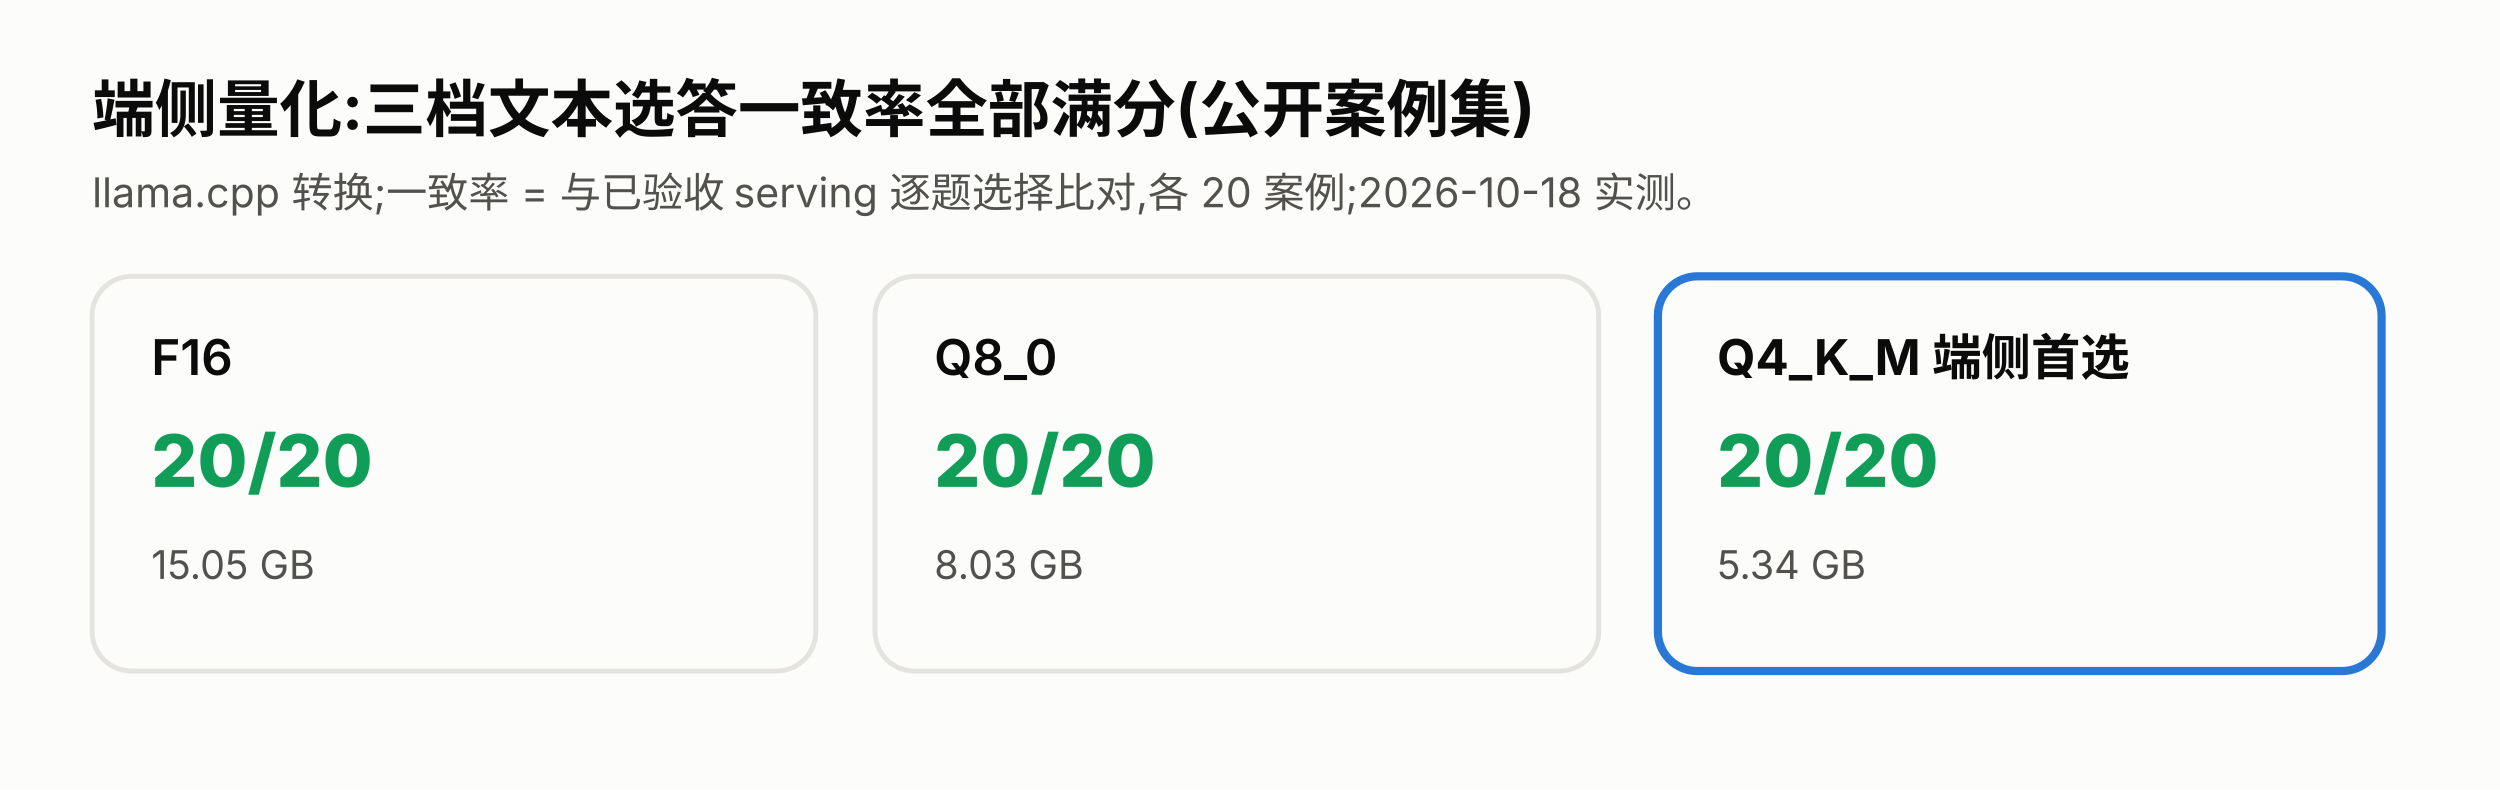
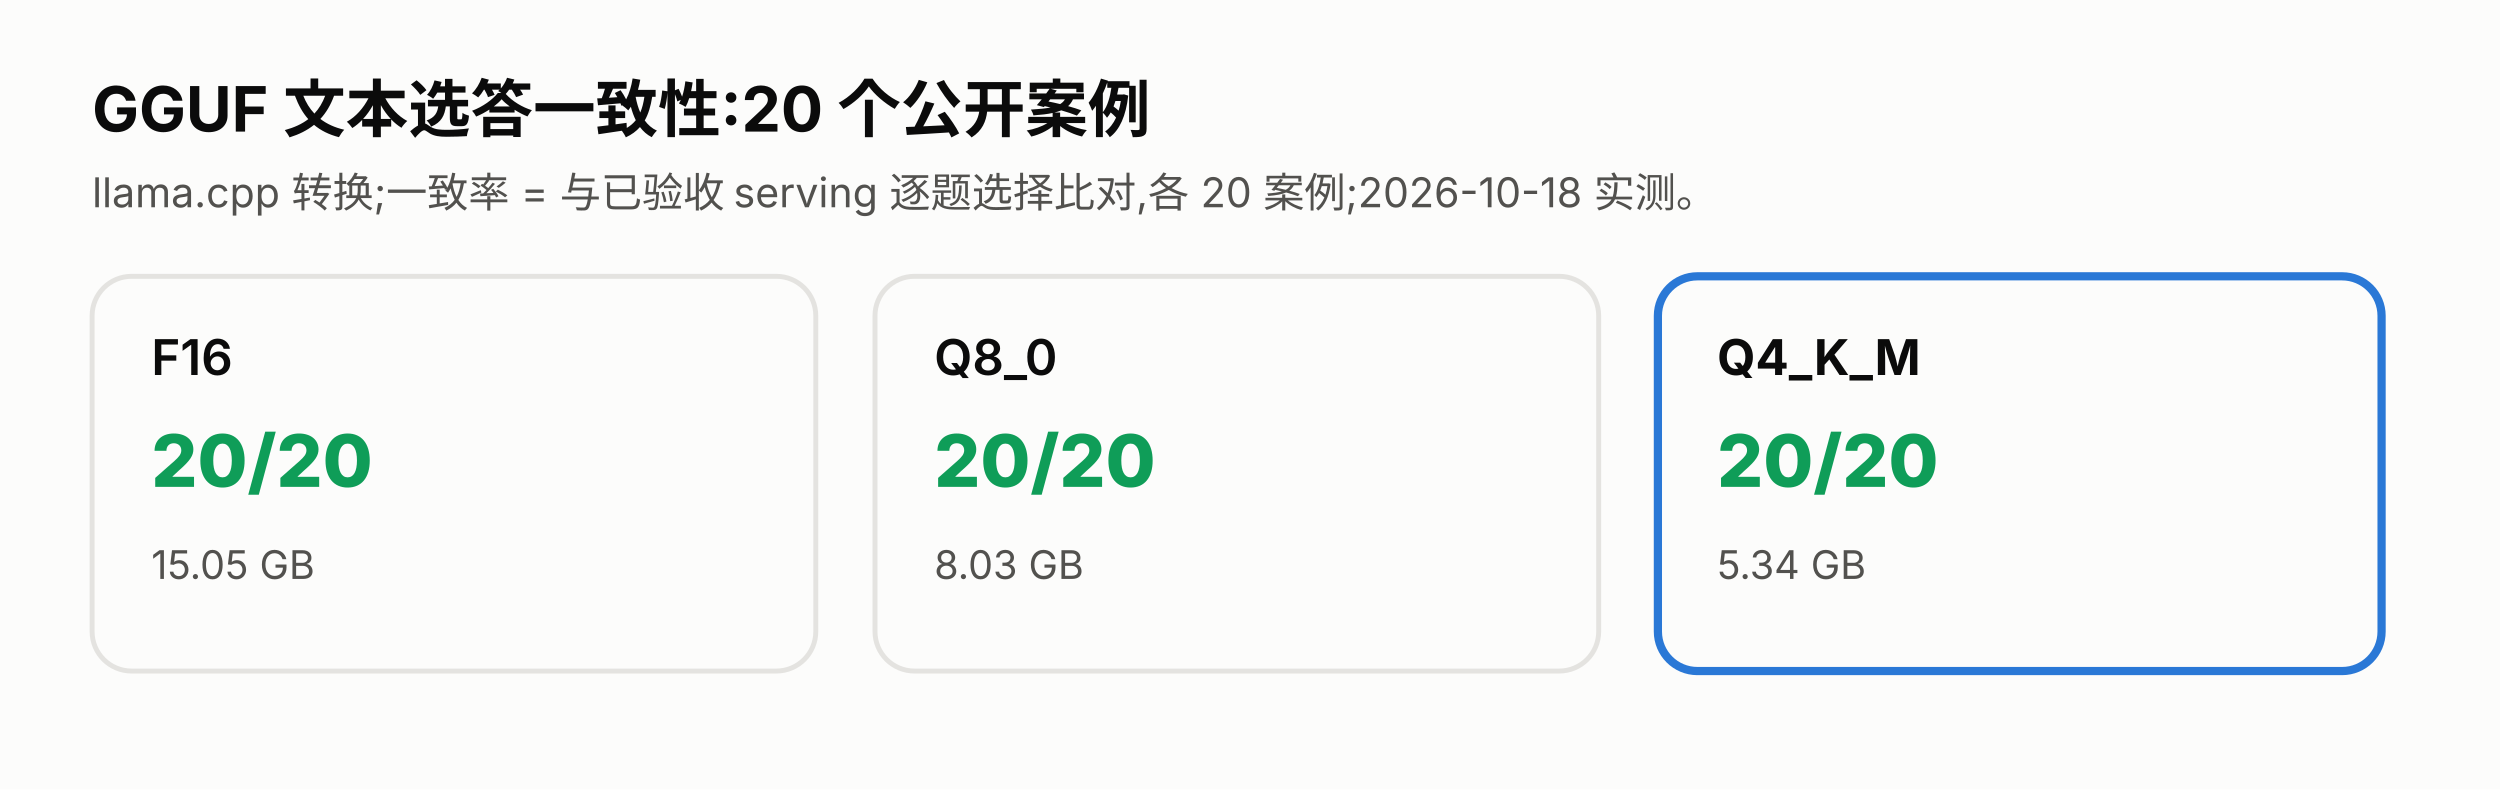
<svg xmlns="http://www.w3.org/2000/svg" width="760" height="240" viewBox="0 0 760 240" font-family="-apple-system,'PingFang SC',sans-serif">
  <rect width="760" height="240" fill="#fcfcfb" />
-   <text x="28" y="40" font-size="19" font-weight="700" fill="#0b0b0b">端侧量化:三档文本选答一致率全部满分(公开案例集)</text>
+   <text x="28" y="40" font-size="19" font-weight="700" fill="#0b0b0b">GGUF 文本选答一致性:20 个公开案例</text>
  <text x="28" y="63" font-size="12.5" fill="#52514e">llama.cpp 转换;一致率 = 与已验收 serving 逐题选择比对,各 20 案例;2026-10-18 实测。</text>
  <rect x="28" y="84" width="220" height="120" rx="12" fill="none" stroke="#e4e3e0" stroke-width="1.5" />
  <text x="46" y="114" font-size="15" font-weight="600" fill="#0b0b0b">F16</text>
  <text x="46" y="148" font-size="22" font-weight="800" fill="#0f9d58">20/20</text>
  <text x="46" y="176" font-size="12" fill="#52514e">15.05 GB</text>
  <rect x="266" y="84" width="220" height="120" rx="12" fill="none" stroke="#e4e3e0" stroke-width="1.5" />
  <text x="284" y="114" font-size="15" font-weight="600" fill="#0b0b0b">Q8_0</text>
  <text x="284" y="148" font-size="22" font-weight="800" fill="#0f9d58">20/20</text>
  <text x="284" y="176" font-size="12" fill="#52514e">8.03 GB</text>
  <rect x="504" y="84" width="220" height="120" rx="12" fill="none" stroke="#2a78d6" stroke-width="2.5" />
-   <text x="522" y="114" font-size="15" font-weight="700" fill="#0b0b0b">Q4_K_M 端侧首选</text>
+   <text x="522" y="114" font-size="15" font-weight="700" fill="#0b0b0b">Q4_K_M</text>
  <text x="522" y="148" font-size="22" font-weight="800" fill="#0f9d58">20/20</text>
  <text x="522" y="176" font-size="12" fill="#52514e">5.34 GB</text>
</svg>
